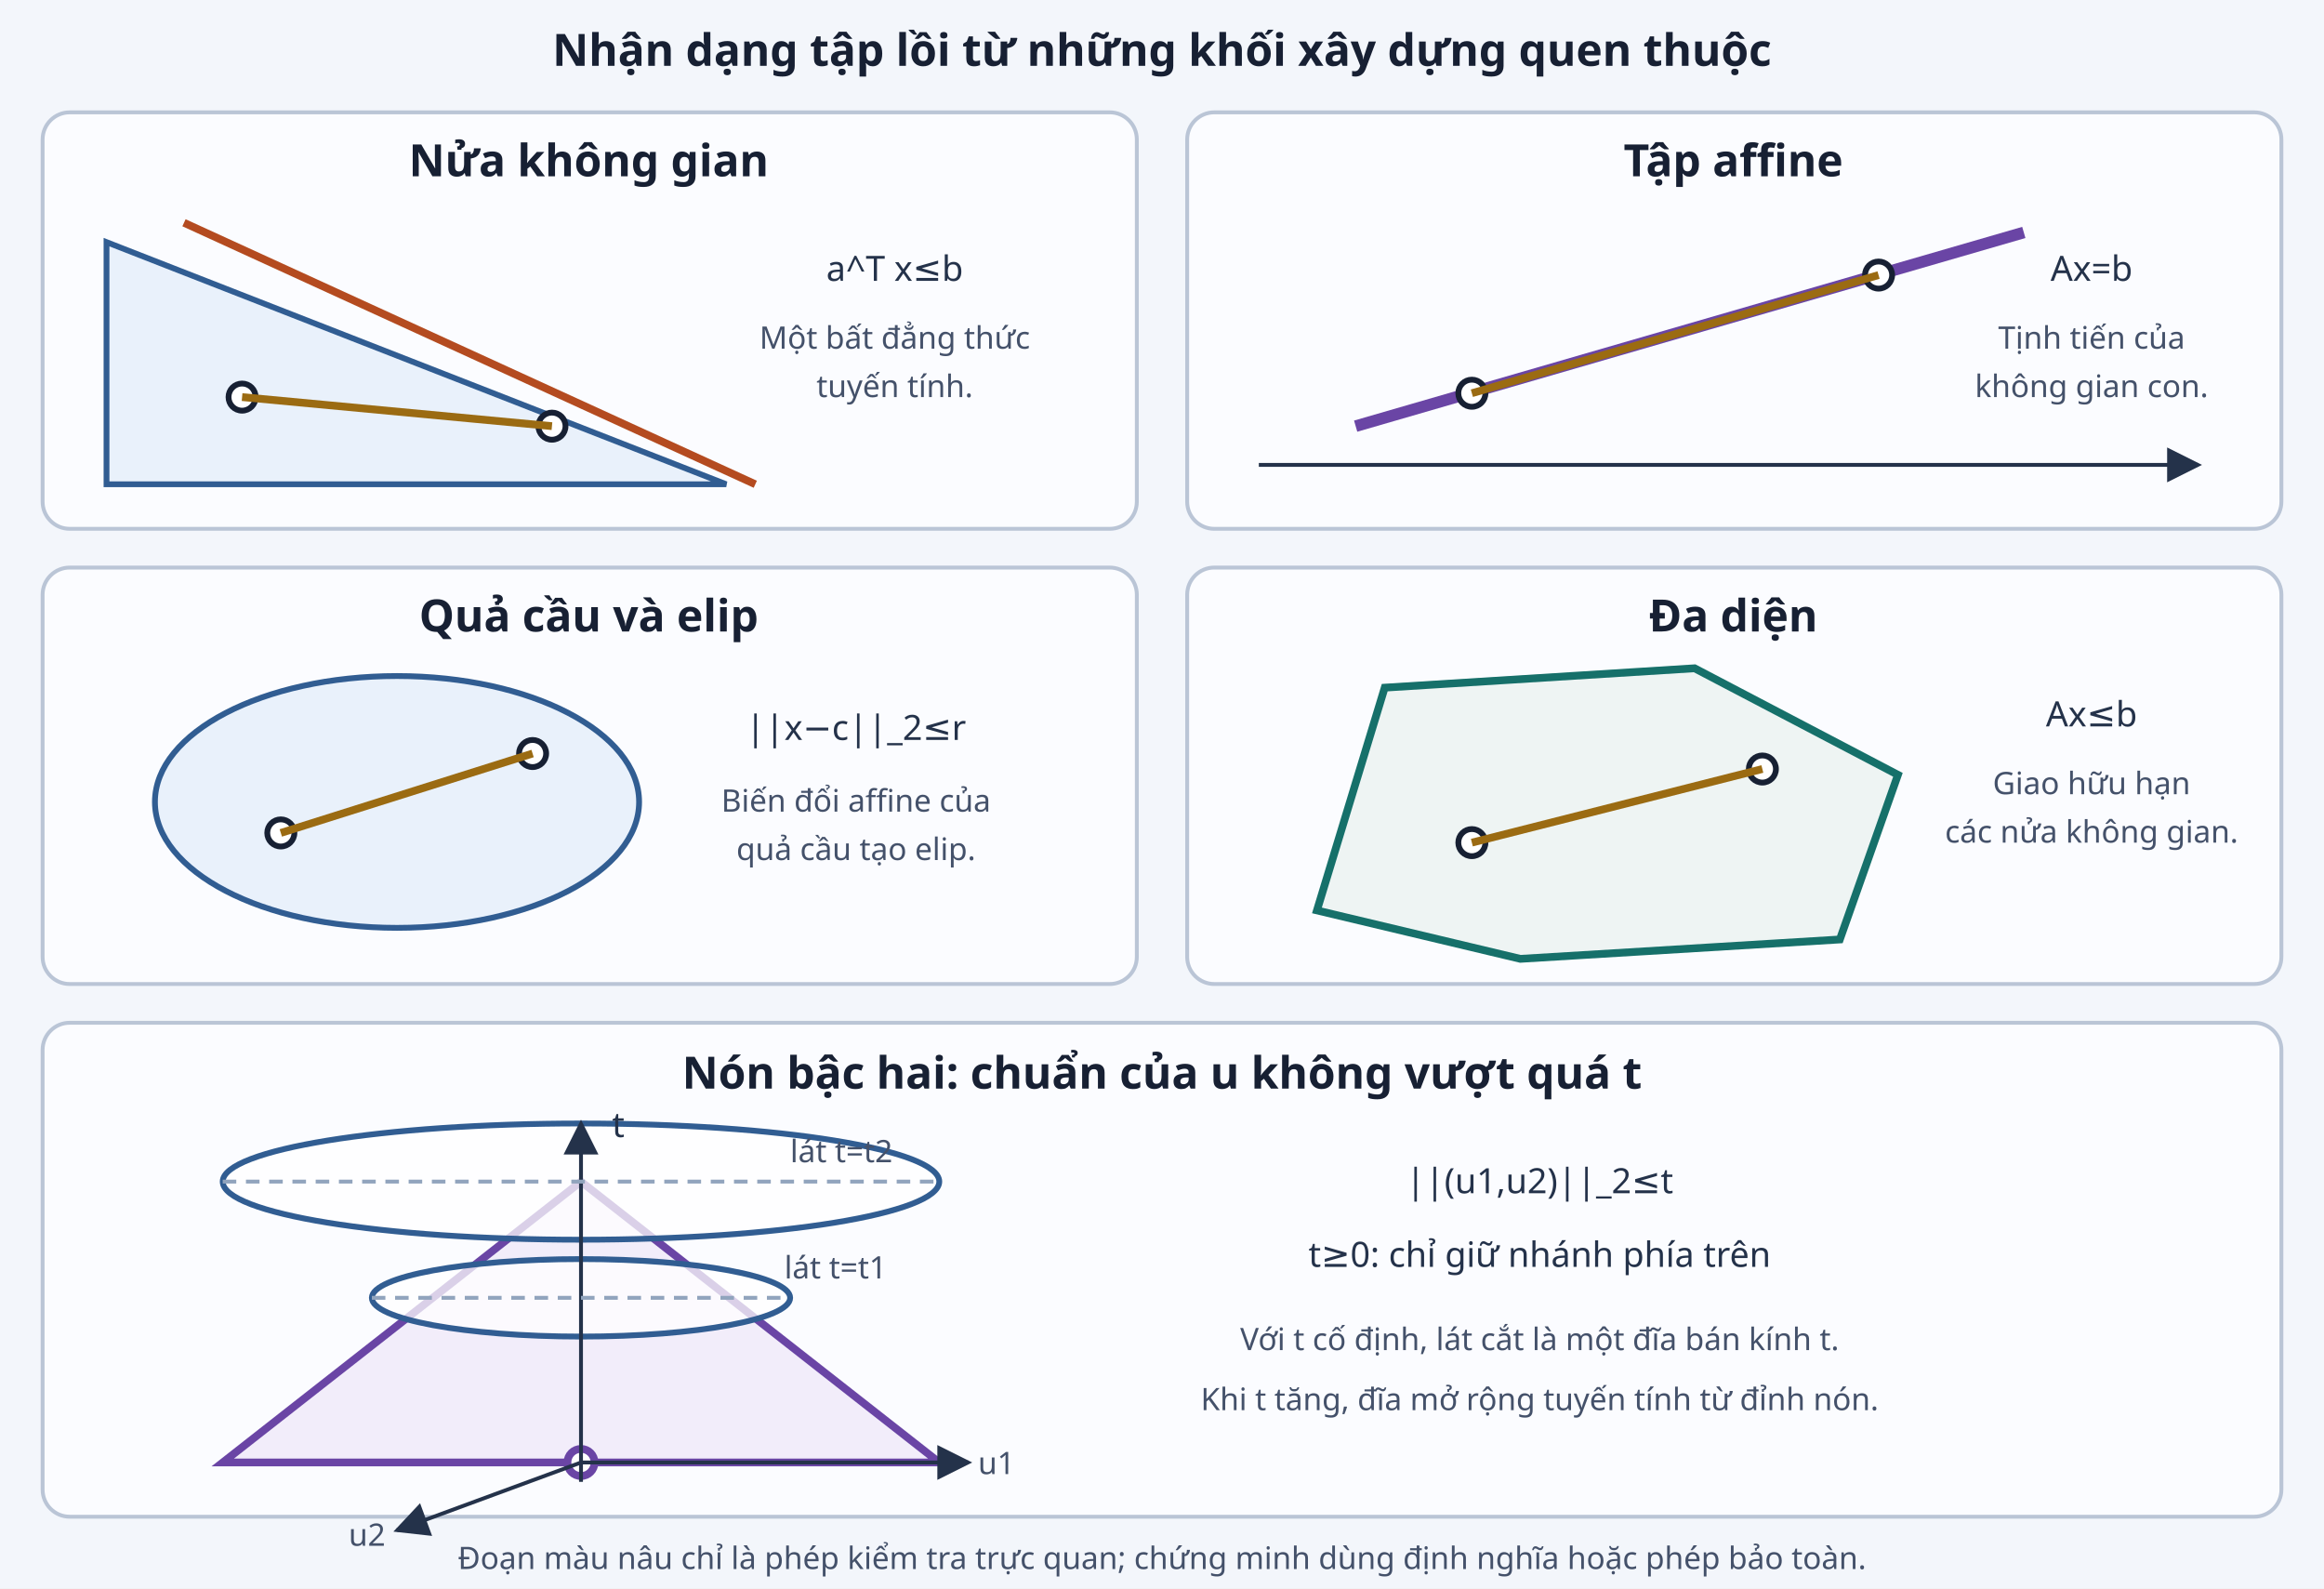
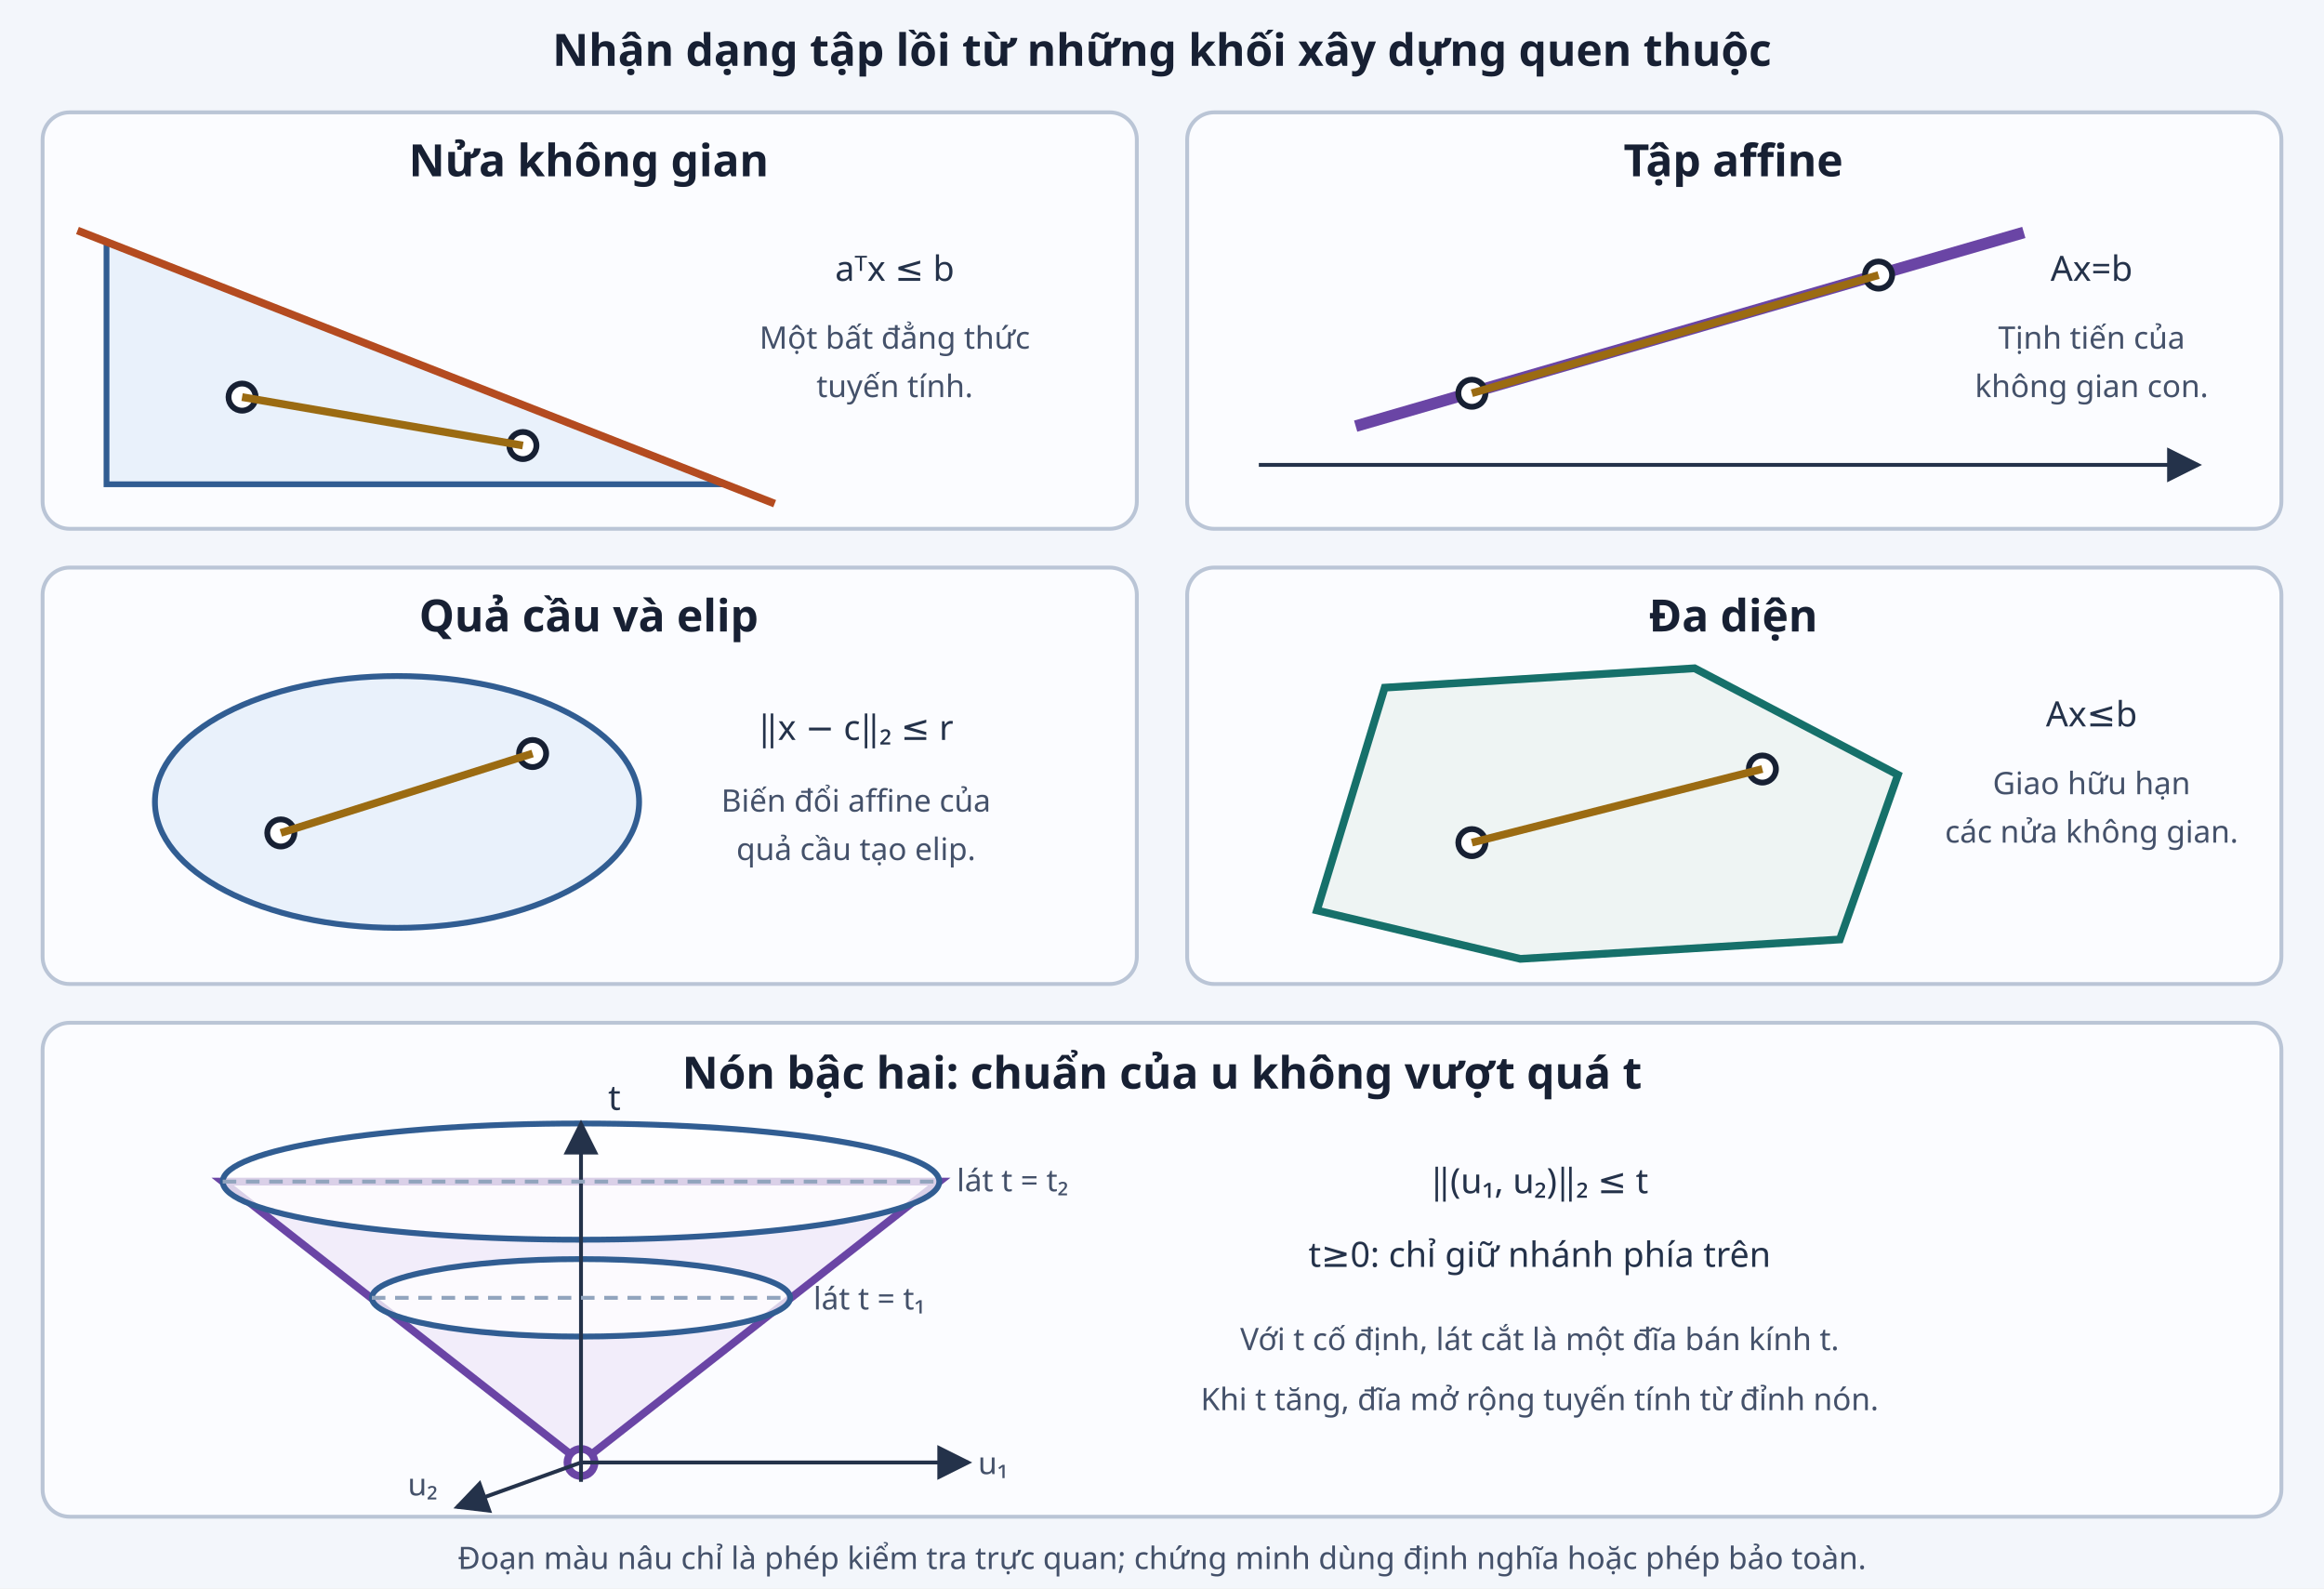
<svg xmlns="http://www.w3.org/2000/svg" viewBox="0 0 1200 820" role="img" aria-labelledby="title desc">
  <defs>
    <marker id="arrow" markerWidth="9" markerHeight="9" refX="8" refY="4.5" orient="auto">
      <path d="M0 0L9 4.5L0 9Z" fill="#24324a" />
    </marker>
    <style>.panel{fill:#fbfcff;stroke:#bac5d6;stroke-width:2}.title{font-family:sans-serif;font-size:23px;font-weight:700;fill:#172033}.label{font-family:sans-serif;font-size:18px;fill:#24324a}.small{font-family:sans-serif;font-size:16px;fill:#44516a}.region{fill:#e9f1fb;stroke:#315d92;stroke-width:3}.affine{stroke:#6a45a5;stroke-width:6}.poly{fill:#eef4f3;stroke:#16706a;stroke-width:4}.boundary{stroke:#b44b20;stroke-width:4}.point{fill:#fff;stroke:#172033;stroke-width:3}.segment{stroke:#9b6b12;stroke-width:4}.axis{stroke:#24324a;stroke-width:2;marker-end:url(#arrow)}.cone{fill:#f2edfa;stroke:#6a45a5;stroke-width:4}.slice{fill:#fff;fill-opacity:.75;stroke:#315d92;stroke-width:3}.guide{stroke:#91a4bd;stroke-width:2;stroke-dasharray:7 5}</style>
  </defs>
  <rect width="1200" height="820" fill="#f3f6fb" />
  <text class="title" x="600" y="34" text-anchor="middle">Nhận dạng tập lồi từ những khối xây dựng quen thuộc</text>
  <rect class="panel" x="22" y="58" width="565" height="215" rx="14" />
  <text class="title" x="304" y="91" text-anchor="middle">Nửa không gian</text>
  <polygon class="region" points="55,250 55,125 375,250" />
-   <line class="boundary" x1="95" y1="115" x2="390" y2="250" />
+   <line class="boundary" x1="40" y1="119" x2="400" y2="260" />
  <circle class="point" cx="125" cy="205" r="7" />
-   <circle class="point" cx="285" cy="220" r="7" />
-   <line class="segment" x1="125" y1="205" x2="285" y2="220" />
-   <text class="label" x="462" y="145" text-anchor="middle">a^T x≤b</text>
+   <circle class="point" cx="270" cy="230" r="7" />
+   <line class="segment" x1="125" y1="205" x2="270" y2="230" />
+   <text class="label" x="462" y="145" text-anchor="middle">aᵀx ≤ b</text>
  <text class="small" x="462" y="180" text-anchor="middle">Một bất đẳng thức</text>
  <text class="small" x="462" y="205" text-anchor="middle">tuyến tính.</text>
  <rect class="panel" x="613" y="58" width="565" height="215" rx="14" />
  <text class="title" x="895" y="91" text-anchor="middle">Tập affine</text>
  <line class="axis" x1="650" y1="240" x2="1135" y2="240" />
  <line class="affine" x1="700" y1="220" x2="1045" y2="120" />
  <circle class="point" cx="760" cy="203" r="7" />
  <circle class="point" cx="970" cy="142" r="7" />
  <line class="segment" x1="760" y1="203" x2="970" y2="142" />
  <text class="label" x="1080" y="145" text-anchor="middle">Ax=b</text>
  <text class="small" x="1080" y="180" text-anchor="middle">Tịnh tiến của</text>
  <text class="small" x="1080" y="205" text-anchor="middle">không gian con.</text>
  <rect class="panel" x="22" y="293" width="565" height="215" rx="14" />
  <text class="title" x="304" y="326" text-anchor="middle">Quả cầu và elip</text>
  <ellipse class="region" cx="205" cy="414" rx="125" ry="65" />
  <circle class="point" cx="145" cy="430" r="7" />
  <circle class="point" cx="275" cy="389" r="7" />
  <line class="segment" x1="145" y1="430" x2="275" y2="389" />
-   <text class="label" x="442" y="382" text-anchor="middle">||x−c||_2≤r</text>
+   <text class="label" x="442" y="382" text-anchor="middle">‖x − c‖₂ ≤ r</text>
  <text class="small" x="442" y="419" text-anchor="middle">Biến đổi affine của</text>
  <text class="small" x="442" y="444" text-anchor="middle">quả cầu tạo elip.</text>
  <rect class="panel" x="613" y="293" width="565" height="215" rx="14" />
  <text class="title" x="895" y="326" text-anchor="middle">Đa diện</text>
  <polygon class="poly" points="680,470 715,355 875,345 980,400 950,485 785,495" />
  <circle class="point" cx="760" cy="435" r="7" />
  <circle class="point" cx="910" cy="397" r="7" />
  <line class="segment" x1="760" y1="435" x2="910" y2="397" />
  <text class="label" x="1080" y="375" text-anchor="middle">Ax≤b</text>
  <text class="small" x="1080" y="410" text-anchor="middle">Giao hữu hạn</text>
  <text class="small" x="1080" y="435" text-anchor="middle">các nửa không gian.</text>
  <rect class="panel" x="22" y="528" width="1156" height="255" rx="14" />
  <text class="title" x="600" y="562" text-anchor="middle">Nón bậc hai: chuẩn của u không vượt quá t</text>
  <g aria-label="Nón bậc hai với các lát cắt tại t dương">
-     <path class="cone" d="M115 755 L300 610 L485 755 Z" />
+     <path class="cone" d="M300 755 L115 610 L485 610 Z" />
    <ellipse class="slice" cx="300" cy="610" rx="185" ry="30" />
    <ellipse class="slice" cx="300" cy="670" rx="108" ry="20" />
    <circle cx="300" cy="755" r="7" fill="#fff" stroke="#6a45a5" stroke-width="4" />
    <line class="axis" x1="300" y1="765" x2="300" y2="580" />
    <line class="axis" x1="300" y1="755" x2="500" y2="755" />
-     <line class="axis" x1="300" y1="755" x2="205" y2="790" />
+     <line class="axis" x1="300" y1="755" x2="236" y2="778" />
    <line class="guide" x1="115" y1="610" x2="485" y2="610" />
    <line class="guide" x1="192" y1="670" x2="408" y2="670" />
-     <text class="label" x="316" y="587">t</text>
-     <text class="small" x="505" y="761">u1</text>
-     <text class="small" x="180" y="798">u2</text>
-     <text class="small" x="408" y="600">lát t=t2</text>
-     <text class="small" x="405" y="660">lát t=t1</text>
+     <text class="label" x="314" y="573">t</text>
+     <text class="small" x="505" y="761">u₁</text>
+     <text class="small" x="226" y="772" text-anchor="end">u₂</text>
+     <text class="small" x="494" y="615">lát t = t₂</text>
+     <text class="small" x="420" y="676">lát t = t₁</text>
  </g>
-   <text class="label" x="795" y="616" text-anchor="middle">||(u1,u2)||_2≤t</text>
+   <text class="label" x="795" y="616" text-anchor="middle">‖(u₁, u₂)‖₂ ≤ t</text>
  <text class="label" x="795" y="654" text-anchor="middle">t≥0: chỉ giữ nhánh phía trên</text>
  <text class="small" x="795" y="697" text-anchor="middle">Với t cố định, lát cắt là một đĩa bán kính t.</text>
  <text class="small" x="795" y="728" text-anchor="middle">Khi t tăng, đĩa mở rộng tuyến tính từ đỉnh nón.</text>
  <text class="small" x="600" y="810" text-anchor="middle">Đoạn màu nâu chỉ là phép kiểm tra trực quan; chứng minh dùng định nghĩa hoặc phép bảo toàn.</text>
</svg>
